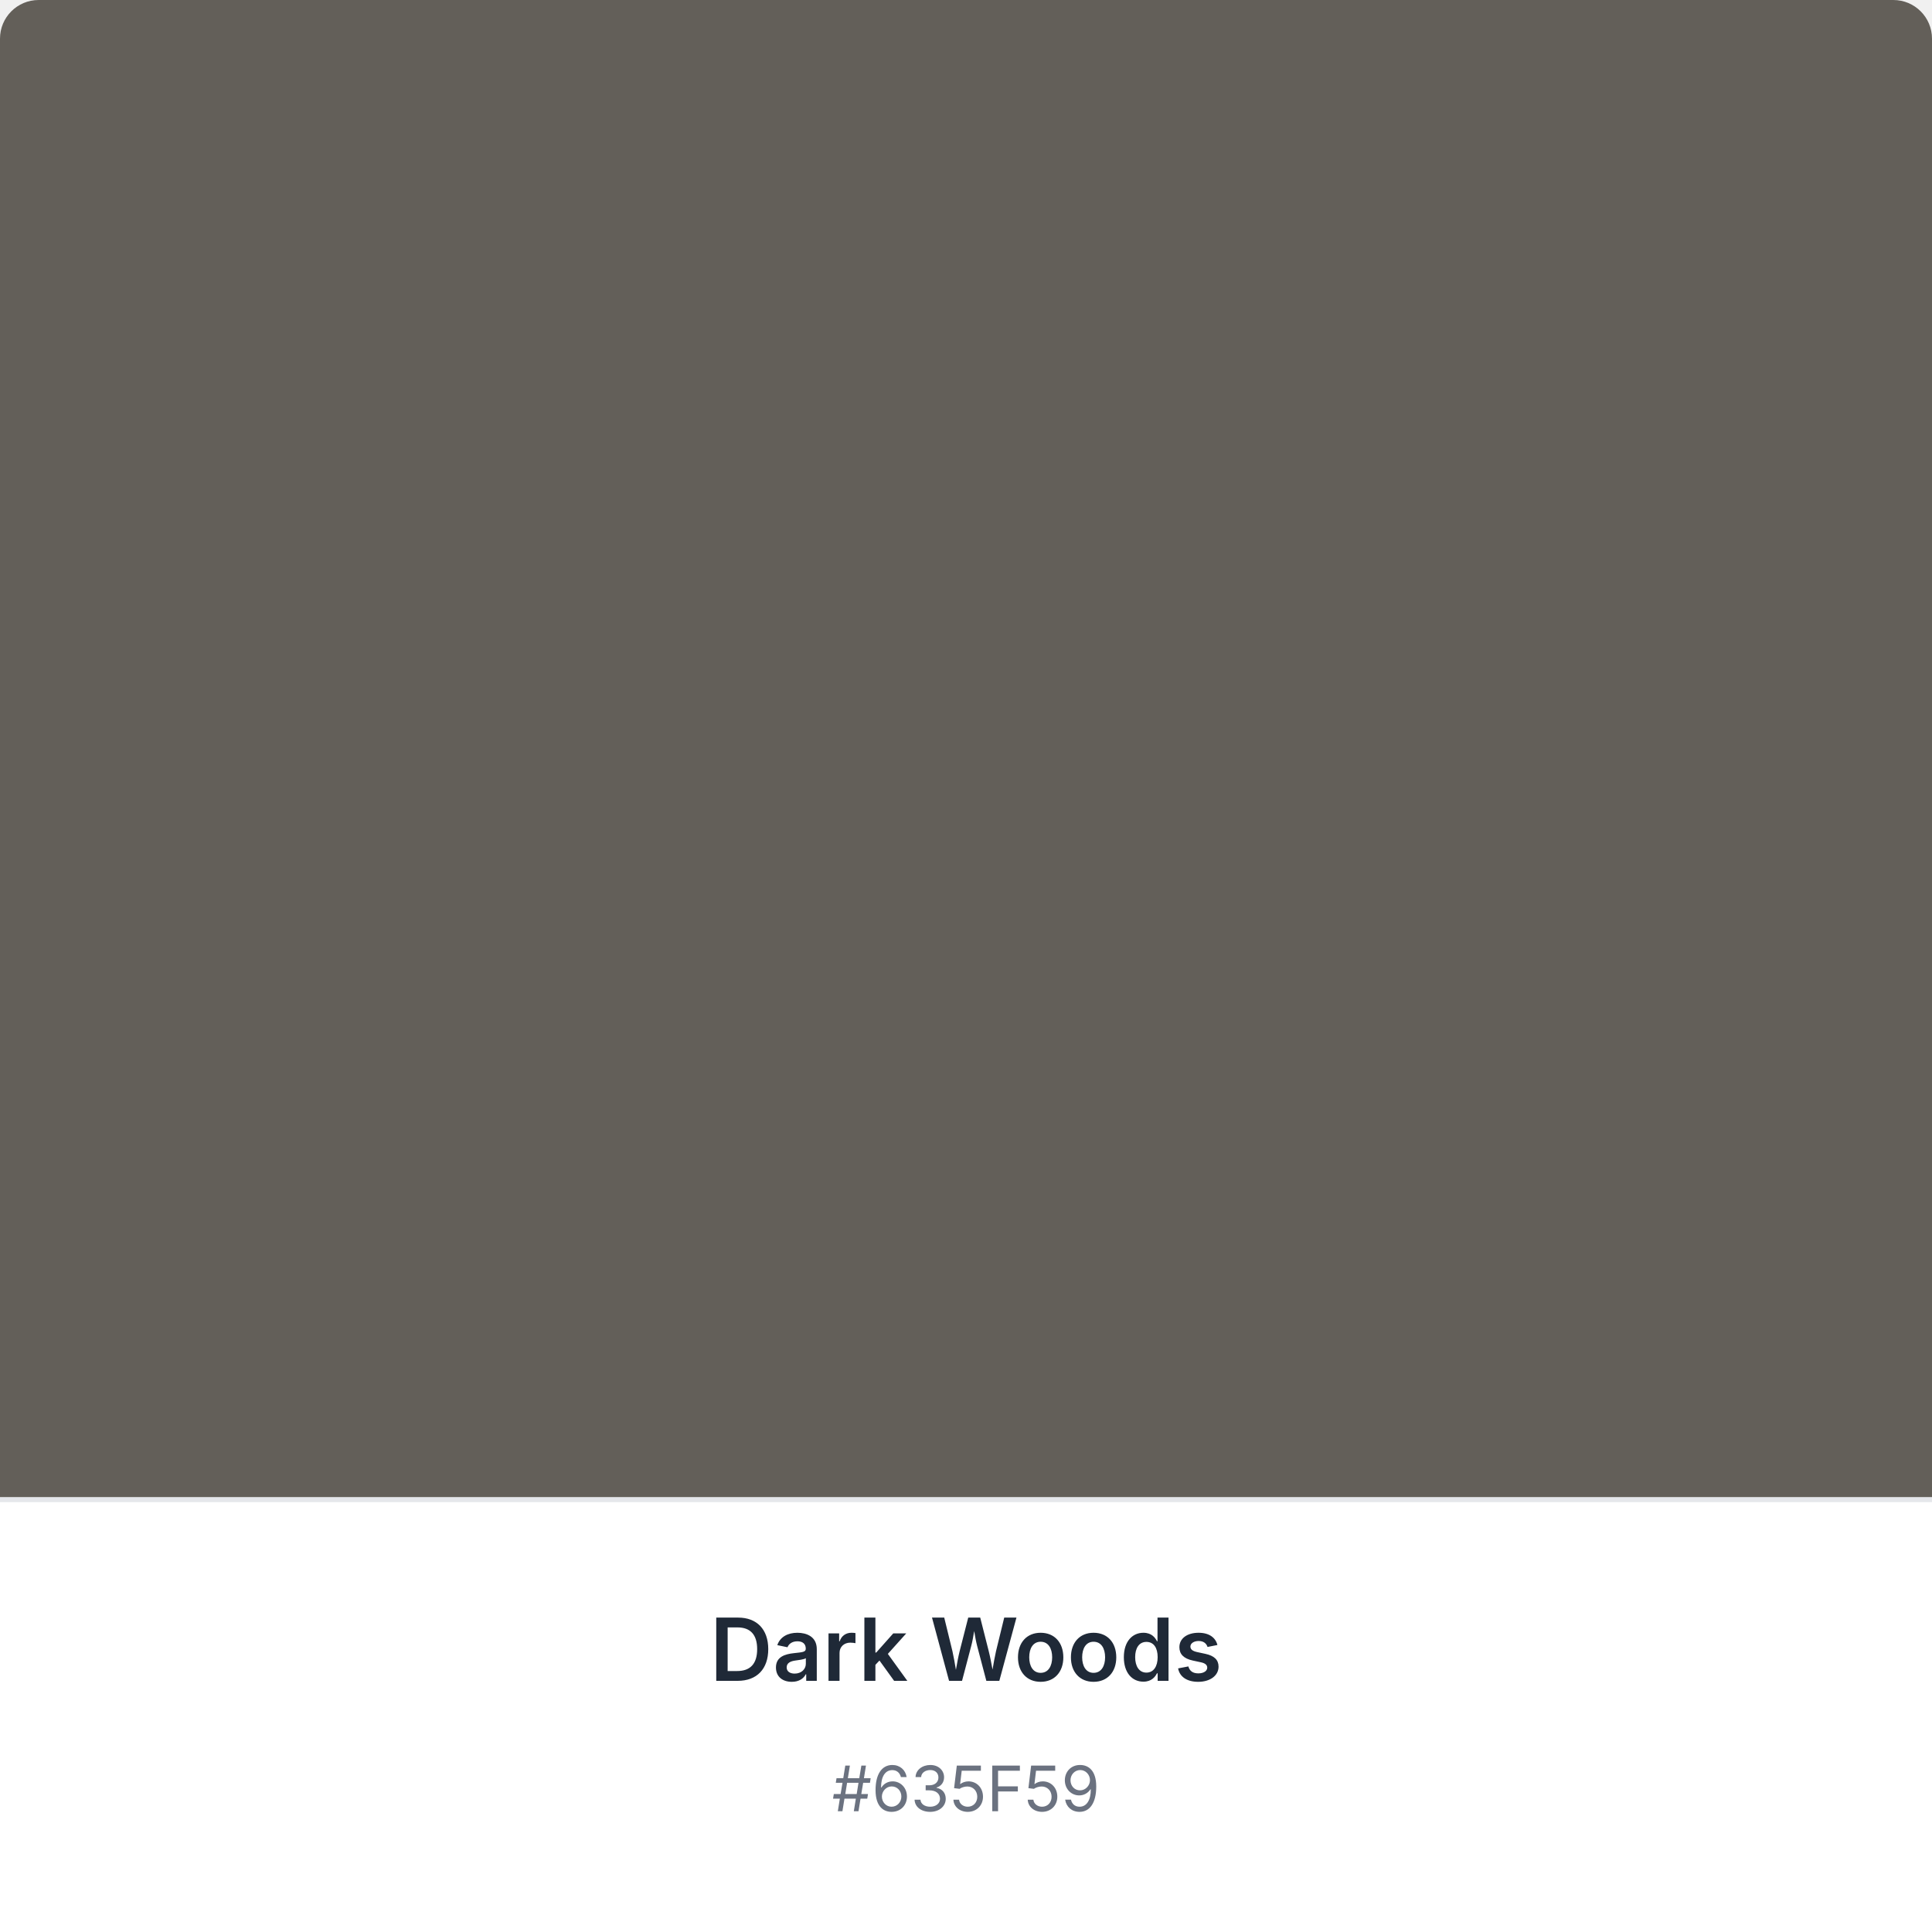
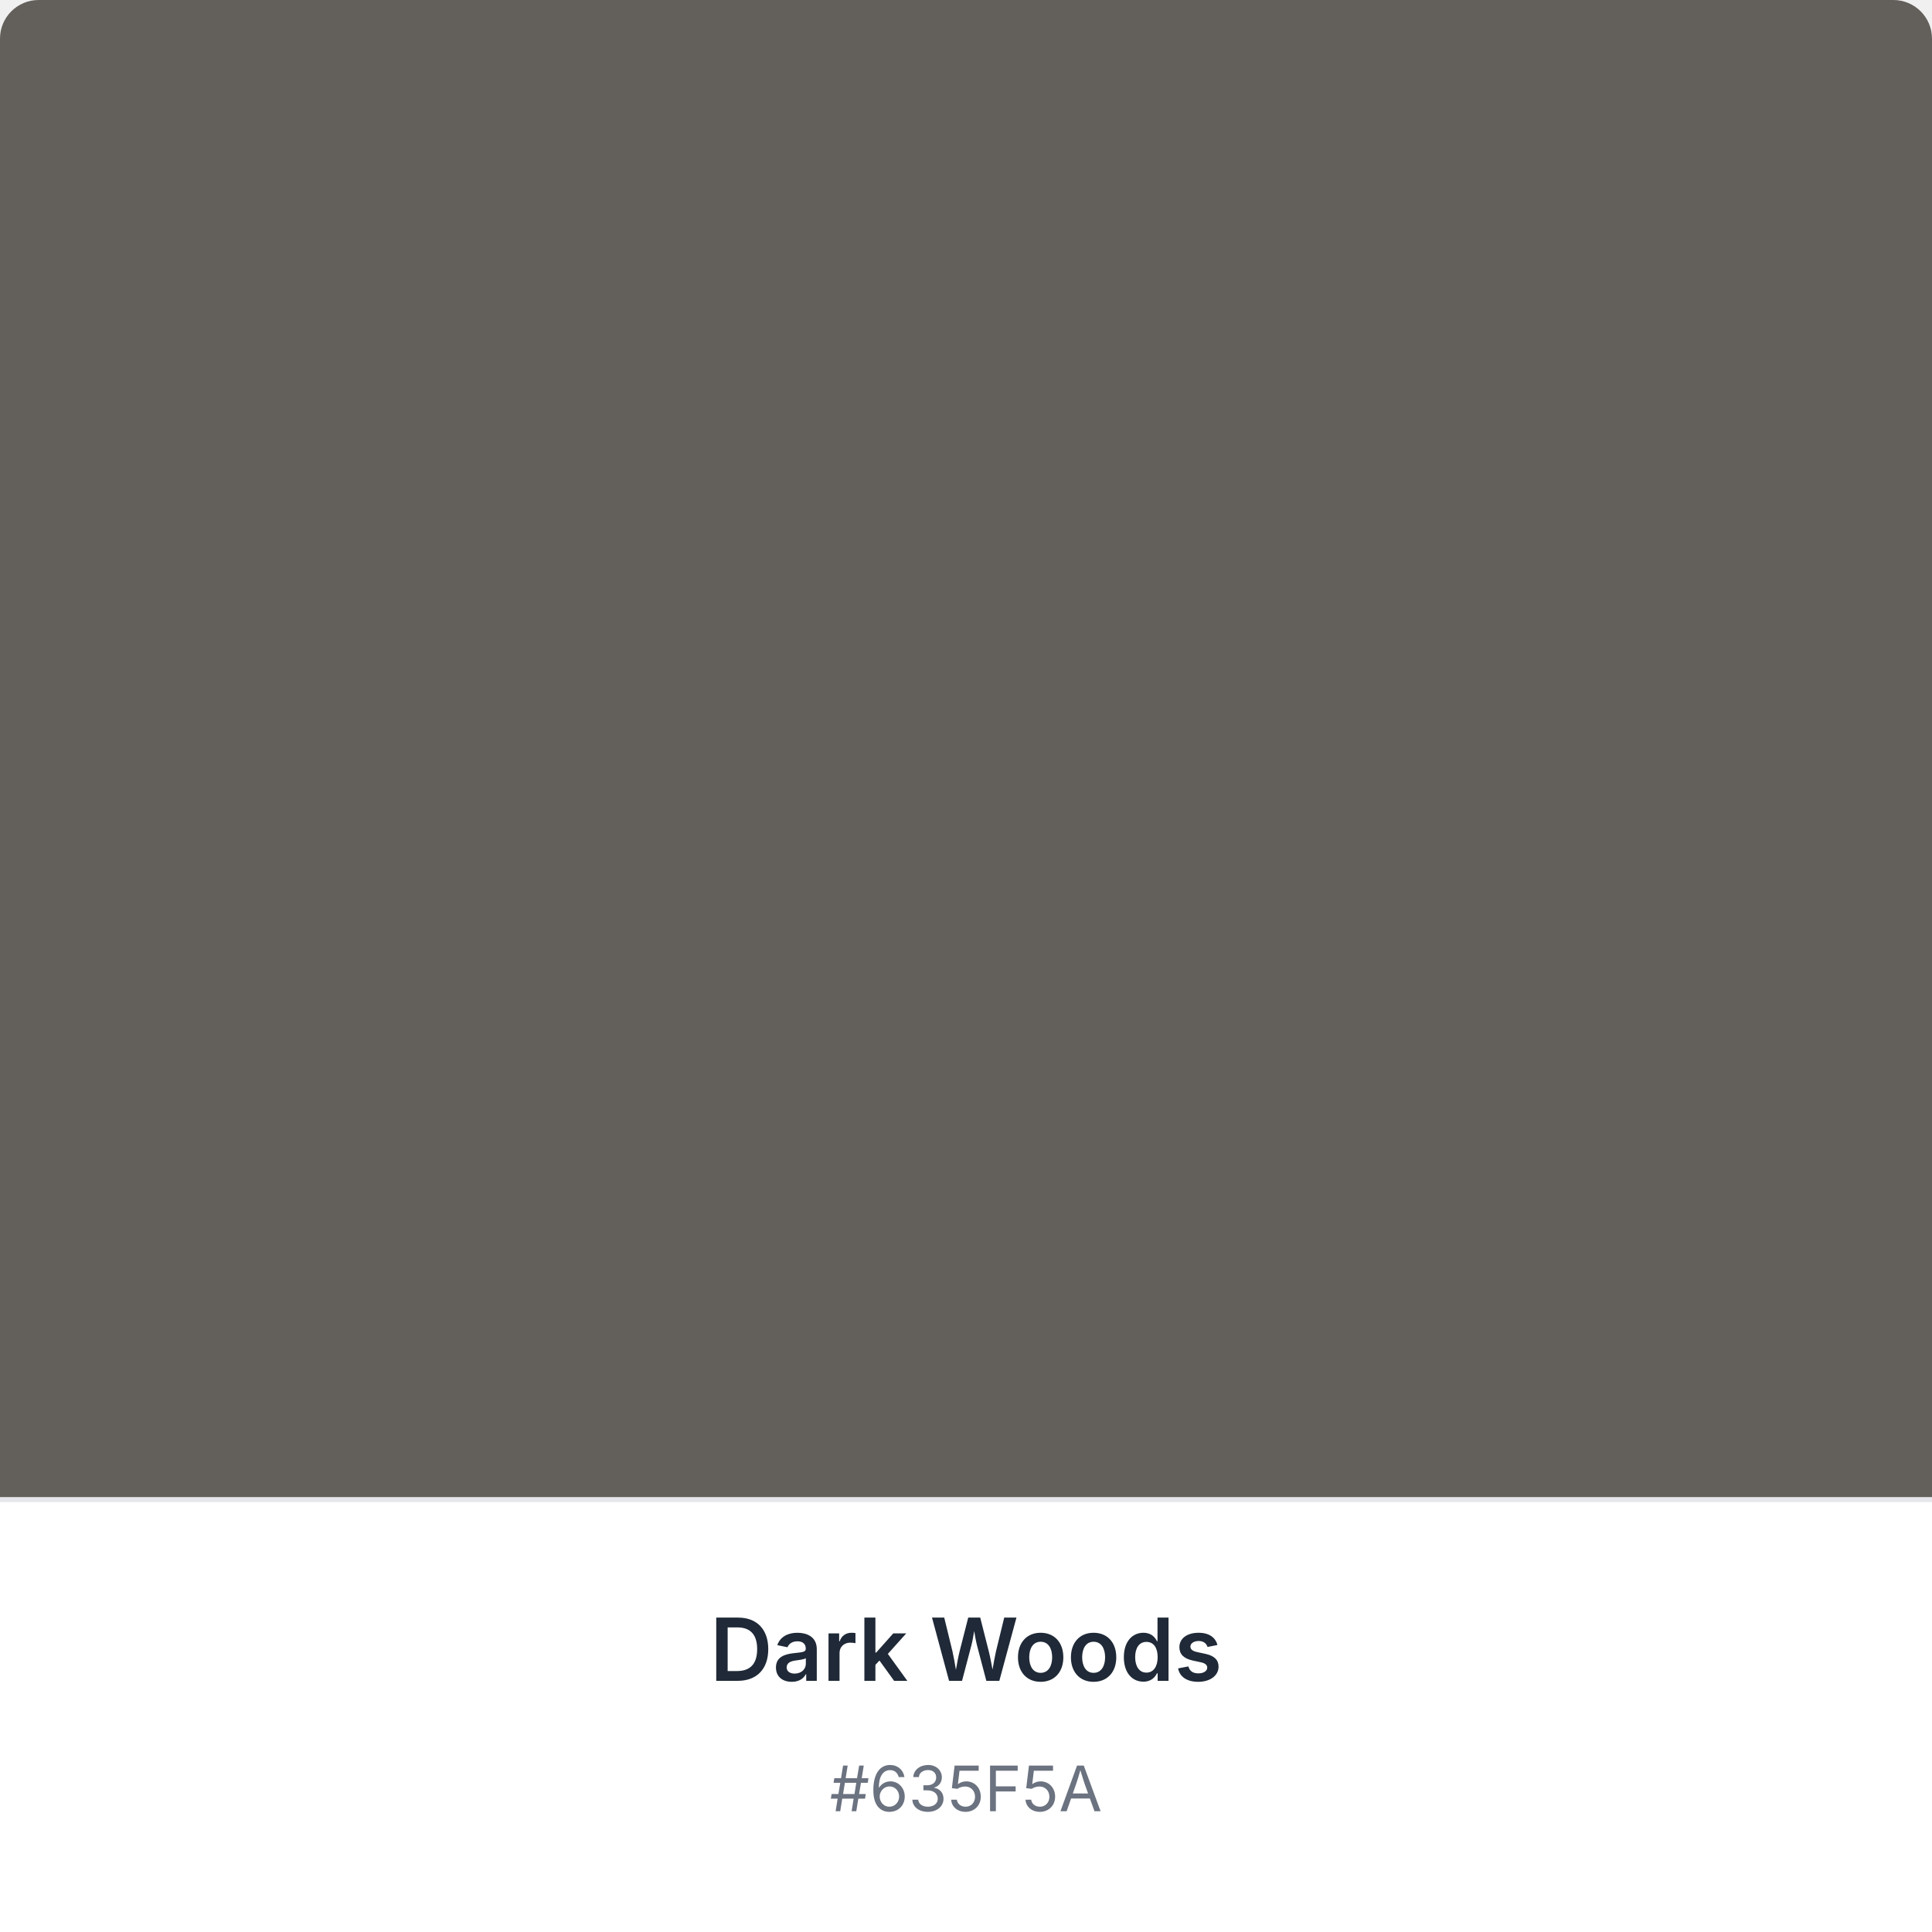
<svg xmlns="http://www.w3.org/2000/svg" width="400" height="400" viewBox="0 0 400 400">
-   <rect width="400" height="400" fill="#635F59" rx="8" />
+   <rect width="400" height="400" fill="#635F5A" rx="8" />
  <rect x="0" y="310" width="400" height="90" fill="white" rx="0" />
  <rect x="0" y="310" width="400" height="1" fill="#E5E7EB" />
  <text x="200" y="348" text-anchor="middle" font-family="system-ui, -apple-system, sans-serif" font-size="18" font-weight="600" fill="#1F2937">Dark Woods</text>
-   <text x="200" y="375" text-anchor="middle" font-family="system-ui, -apple-system, sans-serif" font-size="13" fill="#6B7280">#635F59</text>
+   <text x="200" y="375" text-anchor="middle" font-family="system-ui, -apple-system, sans-serif" font-size="13" fill="#6B7280">#635F5A</text>
</svg>
